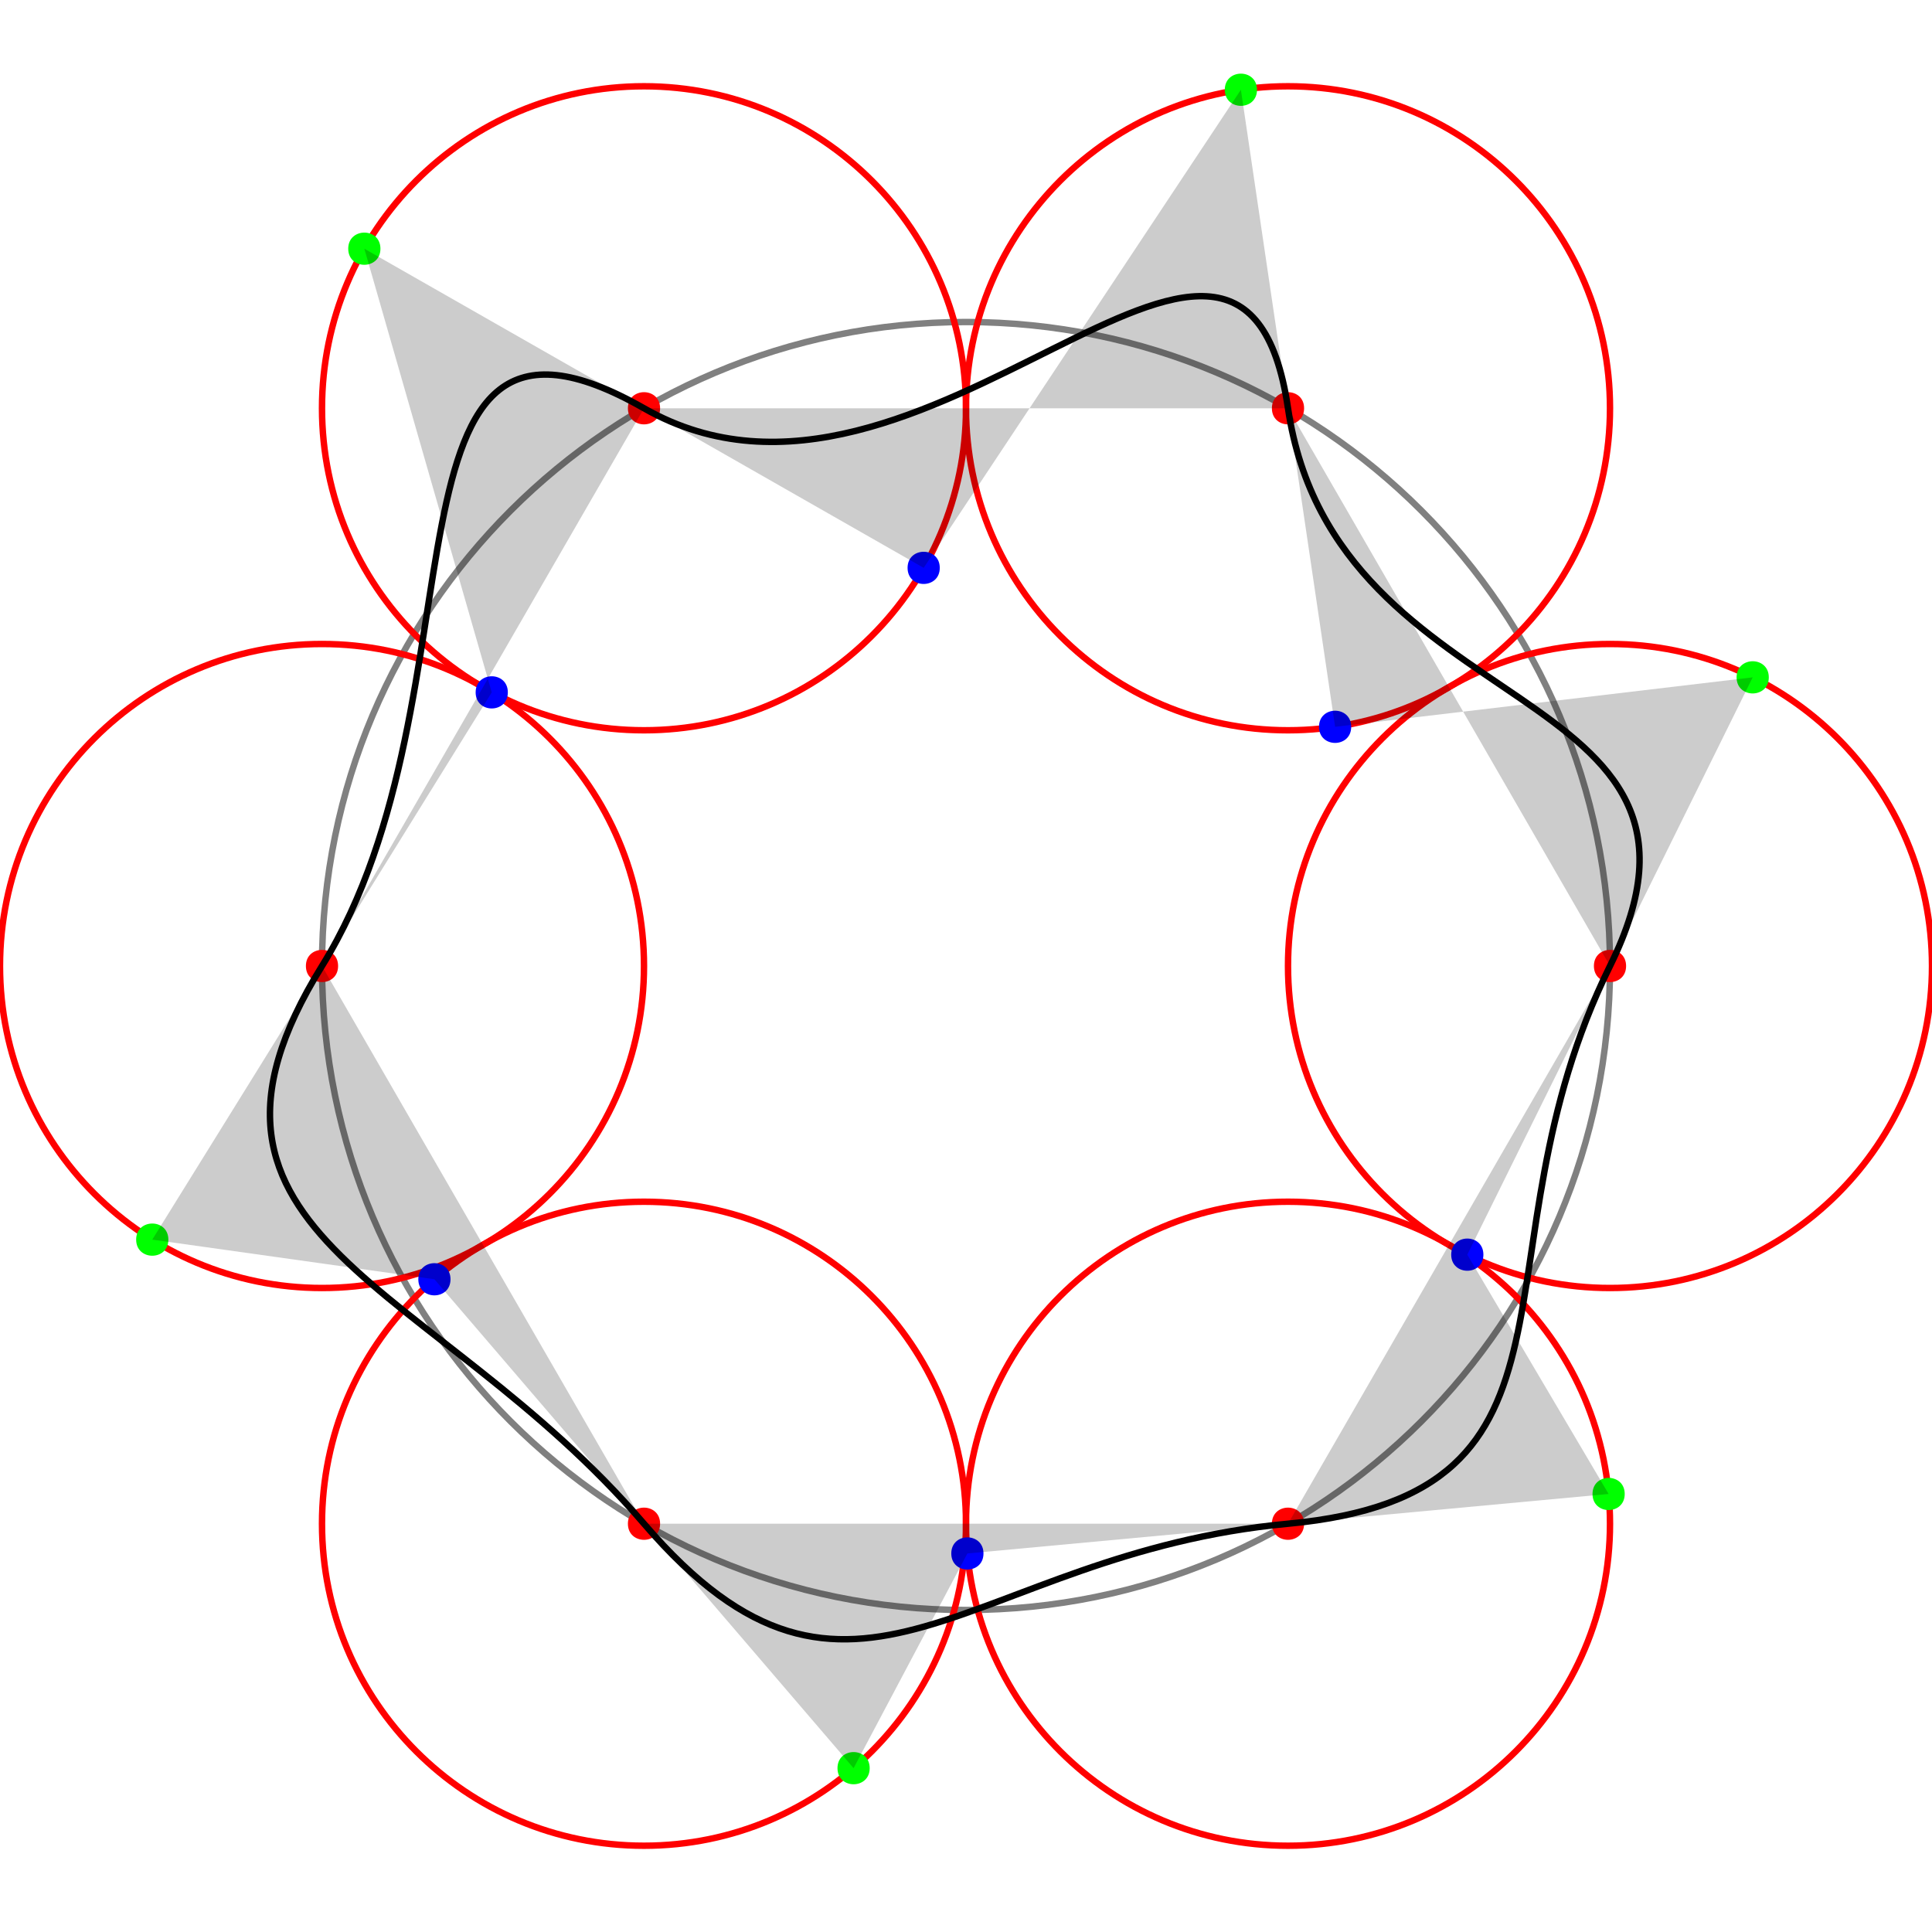
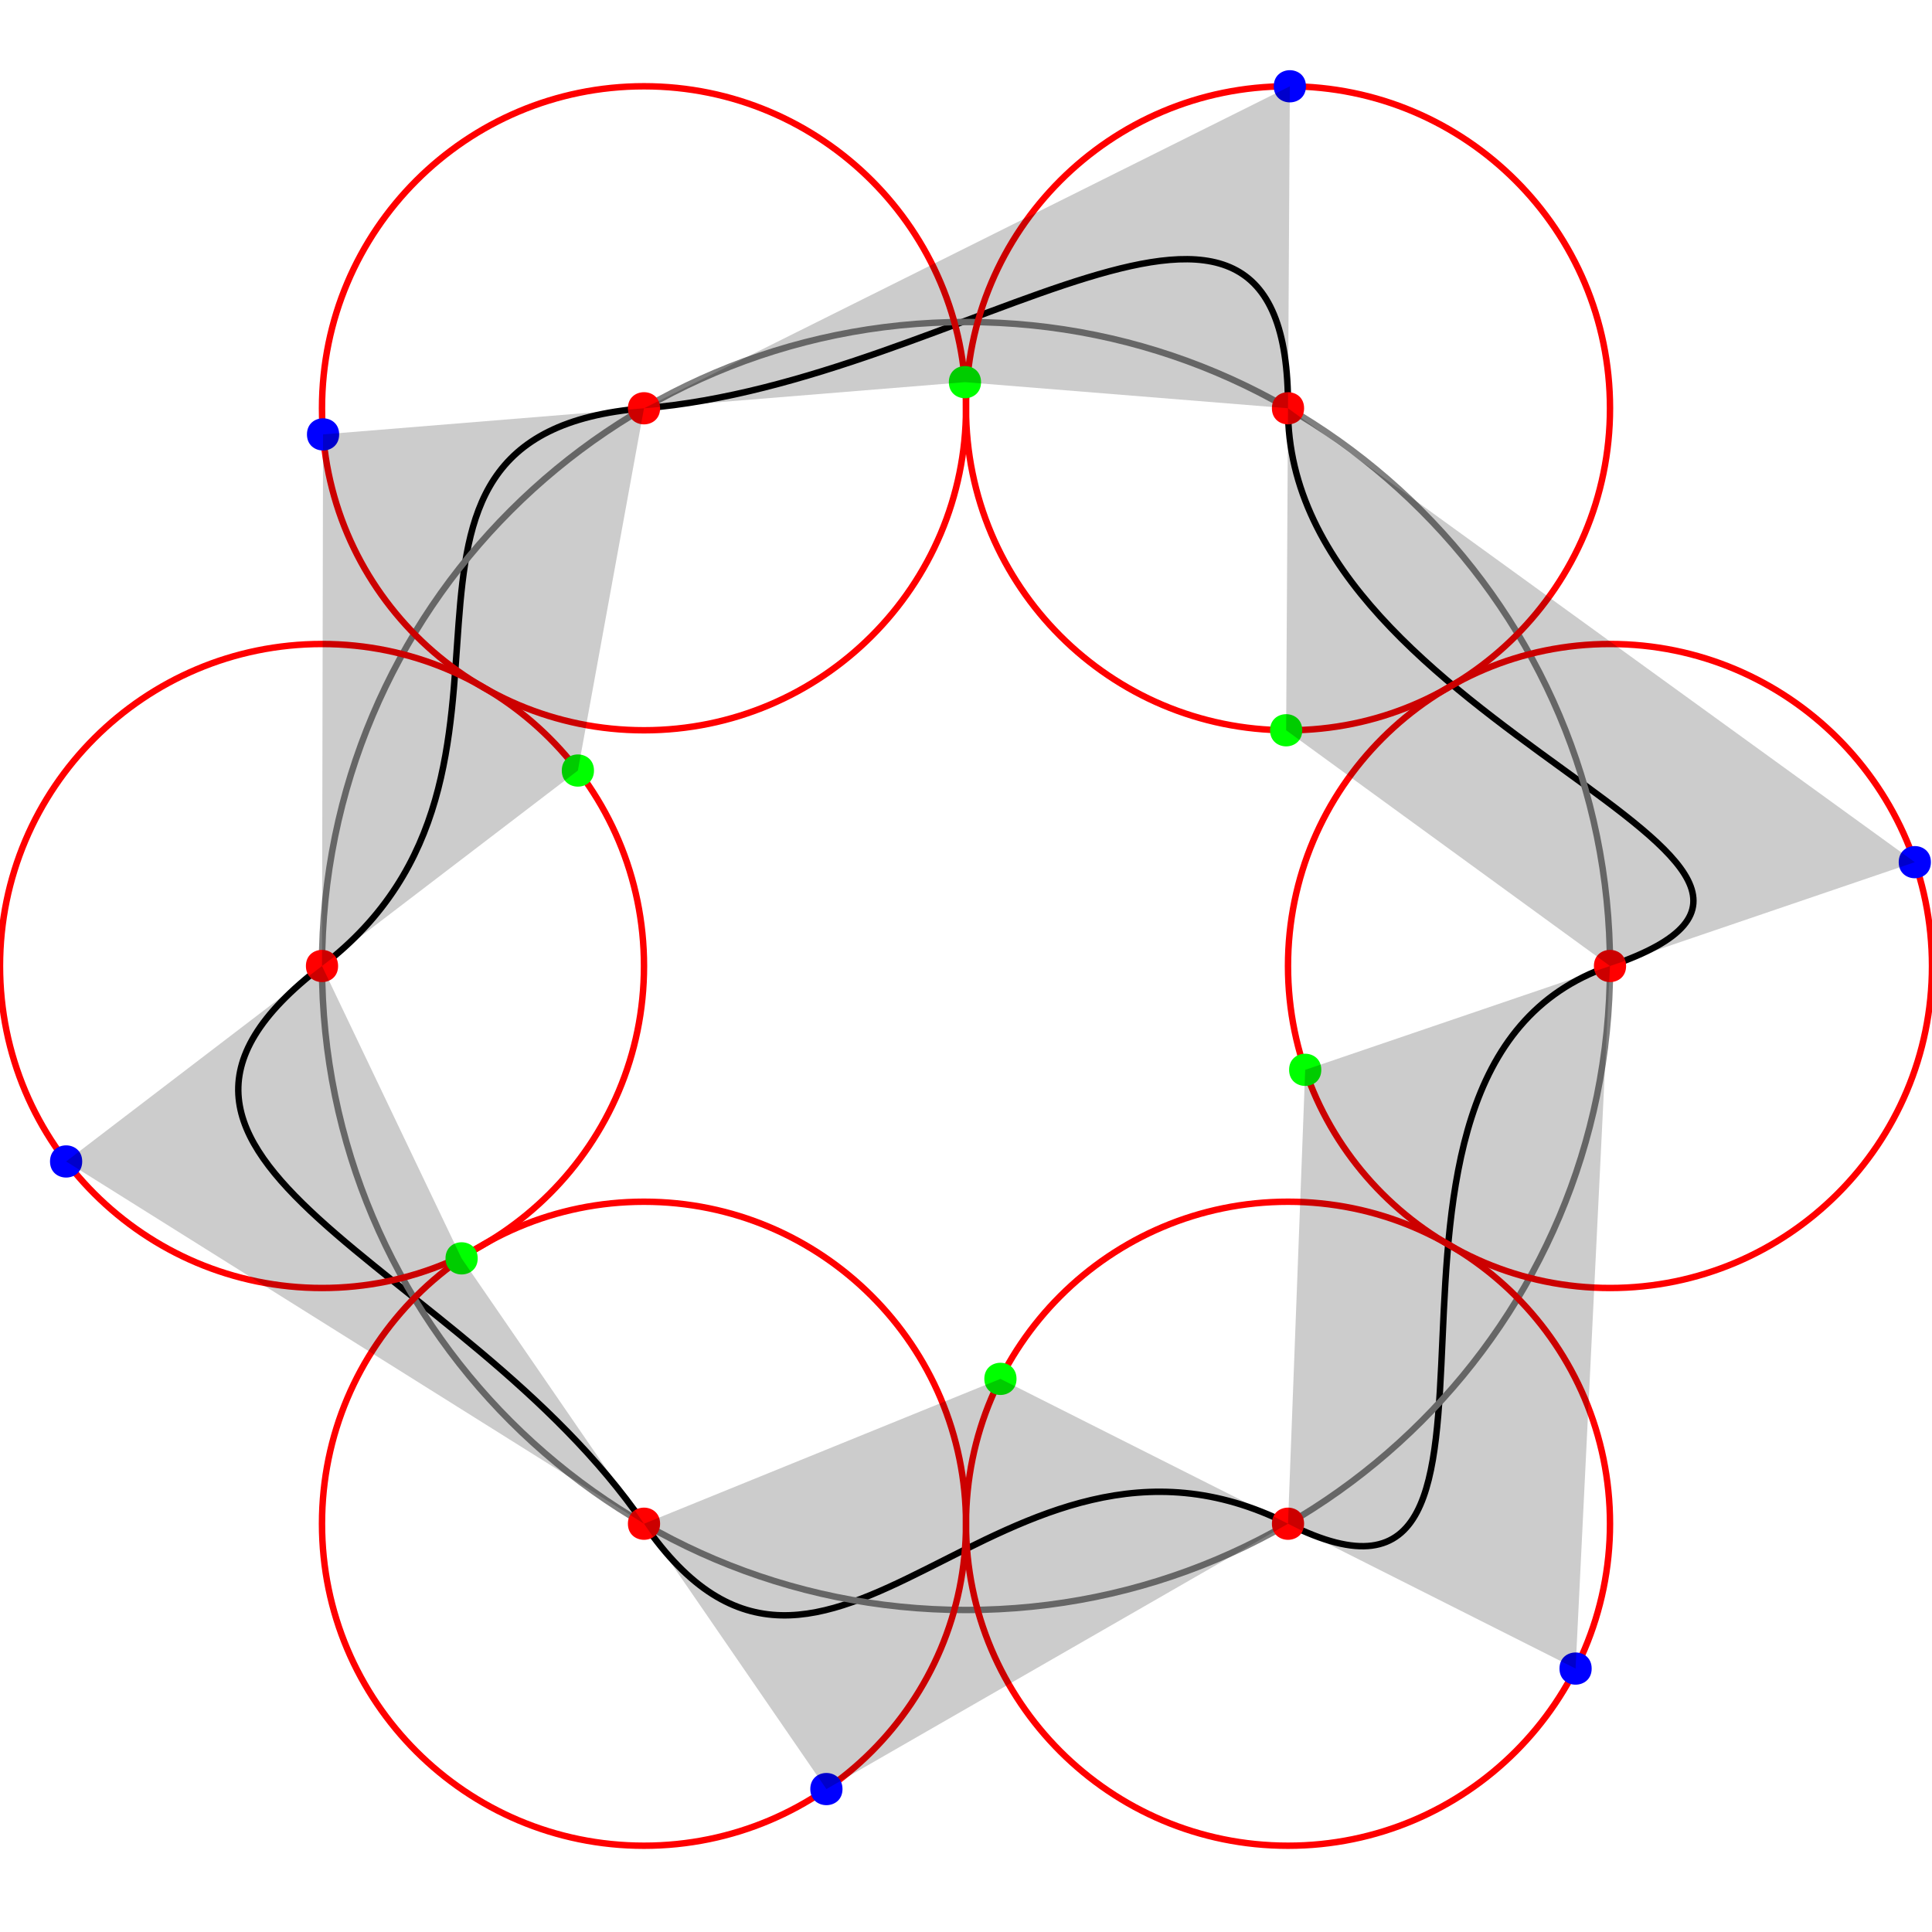
<svg xmlns="http://www.w3.org/2000/svg" width="600pt" height="600pt" viewBox="0 0 600 600" version="1.1">
  <g id="surface1">
+     <path style="fill:none;stroke-width:2;stroke-linecap:butt;stroke-linejoin:round;stroke:rgb(0%,0%,0%);stroke-opacity:1;stroke-miterlimit:10;" d="M 500 300 C 405.34 332.246 489.309 518.191 400 473.207 C 310.691 428.219 256.645 555.613 200 473.207 C 143.355 390.797 20.531 360.703 100 300 C 179.469 239.297 100.328 134.906 200 126.793 C 299.672 118.684 400.574 26.797 400 126.793 C 399.426 226.793 594.66 267.754 500 300 " />
    <path style="fill:none;stroke-width:2;stroke-linecap:butt;stroke-linejoin:round;stroke:rgb(50%,50%,50%);stroke-opacity:1;stroke-miterlimit:10;" d="M 500 300 C 500 410.457 410.457 500 300 500 C 189.543 500 100 410.457 100 300 C 100 189.543 189.543 100 300 100 C 410.457 100 500 189.543 500 300 " />
-     <path style=" stroke:none;fill-rule:nonzero;fill:rgb(100%,0%,0%);fill-opacity:1;" d="M 505 300 C 505 306.668 495 306.668 495 300 C 495 293.332 505 293.332 505 300 " />
-     <path style="fill:none;stroke-width:2;stroke-linecap:butt;stroke-linejoin:round;stroke:rgb(100%,0%,0%);stroke-opacity:1;stroke-miterlimit:10;" d="M 600 300 C 600 355.227 555.227 400 500 400 C 444.773 400 400 355.227 400 300 C 400 244.773 444.773 200 500 200 C 555.227 200 600 244.773 600 300 " />
    <path style=" stroke:none;fill-rule:nonzero;fill:rgb(100%,0%,0%);fill-opacity:1;" d="M 405 473.207 C 405 479.871 395 479.871 395 473.207 C 395 466.539 405 466.539 405 473.207 " />
    <path style="fill:none;stroke-width:2;stroke-linecap:butt;stroke-linejoin:round;stroke:rgb(100%,0%,0%);stroke-opacity:1;stroke-miterlimit:10;" d="M 500 473.207 C 500 528.434 455.227 573.207 400 573.207 C 344.773 573.207 300 528.434 300 473.207 C 300 417.977 344.773 373.207 400 373.207 C 455.227 373.207 500 417.977 500 473.207 " />
    <path style=" stroke:none;fill-rule:nonzero;fill:rgb(100%,0%,0%);fill-opacity:1;" d="M 205 473.207 C 205 479.871 195 479.871 195 473.207 C 195 466.539 205 466.539 205 473.207 " />
    <path style="fill:none;stroke-width:2;stroke-linecap:butt;stroke-linejoin:round;stroke:rgb(100%,0%,0%);stroke-opacity:1;stroke-miterlimit:10;" d="M 300 473.207 C 300 528.434 255.227 573.207 200 573.207 C 144.773 573.207 100 528.434 100 473.207 C 100 417.977 144.773 373.207 200 373.207 C 255.227 373.207 300 417.977 300 473.207 " />
    <path style=" stroke:none;fill-rule:nonzero;fill:rgb(100%,0%,0%);fill-opacity:1;" d="M 105 300 C 105 306.668 95 306.668 95 300 C 95 293.332 105 293.332 105 300 " />
    <path style="fill:none;stroke-width:2;stroke-linecap:butt;stroke-linejoin:round;stroke:rgb(100%,0%,0%);stroke-opacity:1;stroke-miterlimit:10;" d="M 200 300 C 200 355.227 155.227 400 100 400 C 44.773 400 0 355.227 0 300 C 0 244.773 44.773 200 100 200 C 155.227 200 200 244.773 200 300 " />
    <path style=" stroke:none;fill-rule:nonzero;fill:rgb(100%,0%,0%);fill-opacity:1;" d="M 205 126.793 C 205 133.461 195 133.461 195 126.793 C 195 120.129 205 120.129 205 126.793 " />
    <path style="fill:none;stroke-width:2;stroke-linecap:butt;stroke-linejoin:round;stroke:rgb(100%,0%,0%);stroke-opacity:1;stroke-miterlimit:10;" d="M 300 126.793 C 300 182.023 255.227 226.793 200 226.793 C 144.773 226.793 100 182.023 100 126.793 C 100 71.566 144.773 26.793 200 26.793 C 255.227 26.793 300 71.566 300 126.793 " />
    <path style=" stroke:none;fill-rule:nonzero;fill:rgb(100%,0%,0%);fill-opacity:1;" d="M 405 126.793 C 405 133.461 395 133.461 395 126.793 C 395 120.129 405 120.129 405 126.793 " />
    <path style="fill:none;stroke-width:2;stroke-linecap:butt;stroke-linejoin:round;stroke:rgb(100%,0%,0%);stroke-opacity:1;stroke-miterlimit:10;" d="M 500 126.793 C 500 182.023 455.227 226.793 400 226.793 C 344.773 226.793 300 182.023 300 126.793 C 300 71.566 344.773 26.793 400 26.793 C 455.227 26.793 500 71.566 500 126.793 " />
-     <path style=" stroke:none;fill-rule:nonzero;fill:rgb(0%,100%,0%);fill-opacity:1;" d="M 549.316 210.355 C 549.316 217.023 539.316 217.023 539.316 210.355 C 539.316 203.688 549.316 203.688 549.316 210.355 " />
-     <path style=" stroke:none;fill-rule:nonzero;fill:rgb(0%,0%,100%);fill-opacity:1;" d="M 460.684 389.645 C 460.684 396.312 450.684 396.312 450.684 389.645 C 450.684 382.977 460.684 382.977 460.684 389.645 " />
-     <path style=" stroke:none;fill-rule:nonzero;fill:rgb(0%,100%,0%);fill-opacity:1;" d="M 504.57 463.965 C 504.57 470.633 494.57 470.633 494.57 463.965 C 494.57 457.301 504.57 457.301 504.57 463.965 " />
-     <path style=" stroke:none;fill-rule:nonzero;fill:rgb(0%,0%,100%);fill-opacity:1;" d="M 305.43 482.445 C 305.43 489.109 295.43 489.109 295.43 482.445 C 295.43 475.777 305.43 475.777 305.43 482.445 " />
-     <path style=" stroke:none;fill-rule:nonzero;fill:rgb(0%,100%,0%);fill-opacity:1;" d="M 270.09 549.121 C 270.09 555.789 260.09 555.789 260.09 549.121 C 260.09 542.453 270.09 542.453 270.09 549.121 " />
-     <path style=" stroke:none;fill-rule:nonzero;fill:rgb(0%,0%,100%);fill-opacity:1;" d="M 139.91 397.289 C 139.91 403.957 129.91 403.957 129.91 397.289 C 129.91 390.621 139.91 390.621 139.91 397.289 " />
-     <path style=" stroke:none;fill-rule:nonzero;fill:rgb(0%,100%,0%);fill-opacity:1;" d="M 52.285 384.977 C 52.285 391.645 42.285 391.645 42.285 384.977 C 42.285 378.312 52.285 378.312 52.285 384.977 " />
-     <path style=" stroke:none;fill-rule:nonzero;fill:rgb(0%,0%,100%);fill-opacity:1;" d="M 157.715 215.023 C 157.715 221.688 147.715 221.688 147.715 215.023 C 147.715 208.355 157.715 208.355 157.715 215.023 " />
-     <path style=" stroke:none;fill-rule:nonzero;fill:rgb(0%,100%,0%);fill-opacity:1;" d="M 118.145 77.234 C 118.145 83.902 108.145 83.902 108.145 77.234 C 108.145 70.57 118.145 70.57 118.145 77.234 " />
-     <path style=" stroke:none;fill-rule:nonzero;fill:rgb(0%,0%,100%);fill-opacity:1;" d="M 291.855 176.355 C 291.855 183.02 281.855 183.02 281.855 176.355 C 281.855 169.688 291.855 169.688 291.855 176.355 " />
-     <path style=" stroke:none;fill-rule:nonzero;fill:rgb(0%,100%,0%);fill-opacity:1;" d="M 390.371 27.871 C 390.371 34.539 380.371 34.539 380.371 27.871 C 380.371 21.203 390.371 21.203 390.371 27.871 " />
-     <path style=" stroke:none;fill-rule:nonzero;fill:rgb(0%,0%,100%);fill-opacity:1;" d="M 419.629 225.719 C 419.629 232.387 409.629 232.387 409.629 225.719 C 409.629 219.051 419.629 219.051 419.629 225.719 " />
-     <path style="fill:none;stroke-width:2;stroke-linecap:butt;stroke-linejoin:round;stroke:rgb(0%,0%,0%);stroke-opacity:1;stroke-miterlimit:10;" d="M 500 300 C 455.684 389.645 499.57 463.965 400 473.207 C 300.43 482.445 265.09 549.121 200 473.207 C 134.91 397.289 47.285 384.977 100 300 C 152.715 215.023 113.145 77.234 200 126.793 C 286.855 176.355 385.371 27.871 400 126.793 C 414.629 225.719 544.316 210.355 500 300 " />
-     <path style=" stroke:none;fill-rule:nonzero;fill:rgb(0%,0%,0%);fill-opacity:0.2;" d="M 500 300 L 455.684 389.645 L 499.57 463.965 L 400 473.207 " />
-     <path style=" stroke:none;fill-rule:nonzero;fill:rgb(0%,0%,0%);fill-opacity:0.2;" d="M 400 473.207 L 300.43 482.445 L 265.09 549.121 L 200 473.207 " />
-     <path style=" stroke:none;fill-rule:nonzero;fill:rgb(0%,0%,0%);fill-opacity:0.2;" d="M 200 473.207 L 134.91 397.289 L 47.285 384.977 L 100 300 " />
-     <path style=" stroke:none;fill-rule:nonzero;fill:rgb(0%,0%,0%);fill-opacity:0.2;" d="M 100 300 L 152.715 215.023 L 113.145 77.234 L 200 126.793 " />
-     <path style=" stroke:none;fill-rule:nonzero;fill:rgb(0%,0%,0%);fill-opacity:0.2;" d="M 200 126.793 L 286.855 176.355 L 385.371 27.871 L 400 126.793 " />
-     <path style=" stroke:none;fill-rule:nonzero;fill:rgb(0%,0%,0%);fill-opacity:0.2;" d="M 400 126.793 L 414.629 225.719 L 544.316 210.355 L 500 300 " />
+     <path style=" stroke:none;fill-rule:nonzero;fill:rgb(100%,0%,0%);fill-opacity:1;" d="M 505 300 C 505 306.668 495 306.668 495 300 C 495 293.332 505 293.332 505 300 " />
+     <path style="fill:none;stroke-width:2;stroke-linecap:butt;stroke-linejoin:round;stroke:rgb(100%,0%,0%);stroke-opacity:1;stroke-miterlimit:10;" d="M 600 300 C 600 355.227 555.227 400 500 400 C 444.773 400 400 355.227 400 300 C 400 244.773 444.773 200 500 200 C 555.227 200 600 244.773 600 300 " />
+     <path style=" stroke:none;fill-rule:nonzero;fill:rgb(0%,100%,0%);fill-opacity:1;" d="M 410.34 332.246 C 410.34 338.914 400.34 338.914 400.34 332.246 C 400.34 325.578 410.34 325.578 410.34 332.246 " />
+     <path style=" stroke:none;fill-rule:nonzero;fill:rgb(0%,0%,100%);fill-opacity:1;" d="M 494.309 518.191 C 494.309 524.859 484.309 524.859 484.309 518.191 C 484.309 511.523 494.309 511.523 494.309 518.191 " />
+     <path style=" stroke:none;fill-rule:nonzero;fill:rgb(0%,100%,0%);fill-opacity:1;" d="M 315.691 428.219 C 315.691 434.887 305.691 434.887 305.691 428.219 C 305.691 421.551 315.691 421.551 315.691 428.219 " />
+     <path style=" stroke:none;fill-rule:nonzero;fill:rgb(0%,0%,100%);fill-opacity:1;" d="M 261.645 555.613 C 261.645 562.281 251.645 562.281 251.645 555.613 C 251.645 548.945 261.645 548.945 261.645 555.613 " />
+     <path style=" stroke:none;fill-rule:nonzero;fill:rgb(0%,100%,0%);fill-opacity:1;" d="M 148.355 390.797 C 148.355 397.465 138.355 397.465 138.355 390.797 C 138.355 384.129 148.355 384.129 148.355 390.797 " />
+     <path style=" stroke:none;fill-rule:nonzero;fill:rgb(0%,0%,100%);fill-opacity:1;" d="M 25.531 360.703 C 25.531 367.371 15.531 367.371 15.531 360.703 C 15.531 354.035 25.531 354.035 25.531 360.703 " />
+     <path style=" stroke:none;fill-rule:nonzero;fill:rgb(0%,100%,0%);fill-opacity:1;" d="M 184.469 239.297 C 184.469 245.965 174.469 245.965 174.469 239.297 C 174.469 232.629 184.469 232.629 184.469 239.297 " />
+     <path style=" stroke:none;fill-rule:nonzero;fill:rgb(0%,0%,100%);fill-opacity:1;" d="M 105.328 134.906 C 105.328 141.574 95.328 141.574 95.328 134.906 C 95.328 128.242 105.328 128.242 105.328 134.906 " />
+     <path style=" stroke:none;fill-rule:nonzero;fill:rgb(0%,100%,0%);fill-opacity:1;" d="M 304.672 118.684 C 304.672 125.348 294.672 125.348 294.672 118.684 C 294.672 112.016 304.672 112.016 304.672 118.684 " />
+     <path style=" stroke:none;fill-rule:nonzero;fill:rgb(0%,0%,100%);fill-opacity:1;" d="M 405.574 26.797 C 405.574 33.465 395.574 33.465 395.574 26.797 C 395.574 20.129 405.574 20.129 405.574 26.797 " />
+     <path style=" stroke:none;fill-rule:nonzero;fill:rgb(0%,100%,0%);fill-opacity:1;" d="M 404.426 226.793 C 404.426 233.461 394.426 233.461 394.426 226.793 C 394.426 220.125 404.426 220.125 404.426 226.793 " />
+     <path style=" stroke:none;fill-rule:nonzero;fill:rgb(0%,0%,100%);fill-opacity:1;" d="M 599.66 267.754 C 599.66 274.422 589.66 274.422 589.66 267.754 C 589.66 261.086 599.66 261.086 599.66 267.754 " />
+     <path style=" stroke:none;fill-rule:nonzero;fill:rgb(0%,0%,0%);fill-opacity:0.2;" d="M 500 300 L 405.34 332.246 L 400 473.207 L 489.309 518.191 L 500 300 " />
+     <path style=" stroke:none;fill-rule:nonzero;fill:rgb(0%,0%,0%);fill-opacity:0.2;" d="M 400 473.207 L 310.691 428.219 L 200 473.207 L 256.645 555.613 L 400 473.207 " />
+     <path style=" stroke:none;fill-rule:nonzero;fill:rgb(0%,0%,0%);fill-opacity:0.2;" d="M 200 473.207 L 143.355 390.797 L 100 300 L 20.531 360.703 L 200 473.207 " />
+     <path style=" stroke:none;fill-rule:nonzero;fill:rgb(0%,0%,0%);fill-opacity:0.2;" d="M 100 300 L 179.469 239.297 L 200 126.793 L 100.328 134.906 L 100 300 " />
+     <path style=" stroke:none;fill-rule:nonzero;fill:rgb(0%,0%,0%);fill-opacity:0.2;" d="M 200 126.793 L 299.672 118.684 L 400 126.793 L 400.574 26.797 L 200 126.793 " />
+     <path style=" stroke:none;fill-rule:nonzero;fill:rgb(0%,0%,0%);fill-opacity:0.2;" d="M 400 126.793 L 399.426 226.793 L 500 300 L 594.66 267.754 L 400 126.793 " />
  </g>
</svg>
